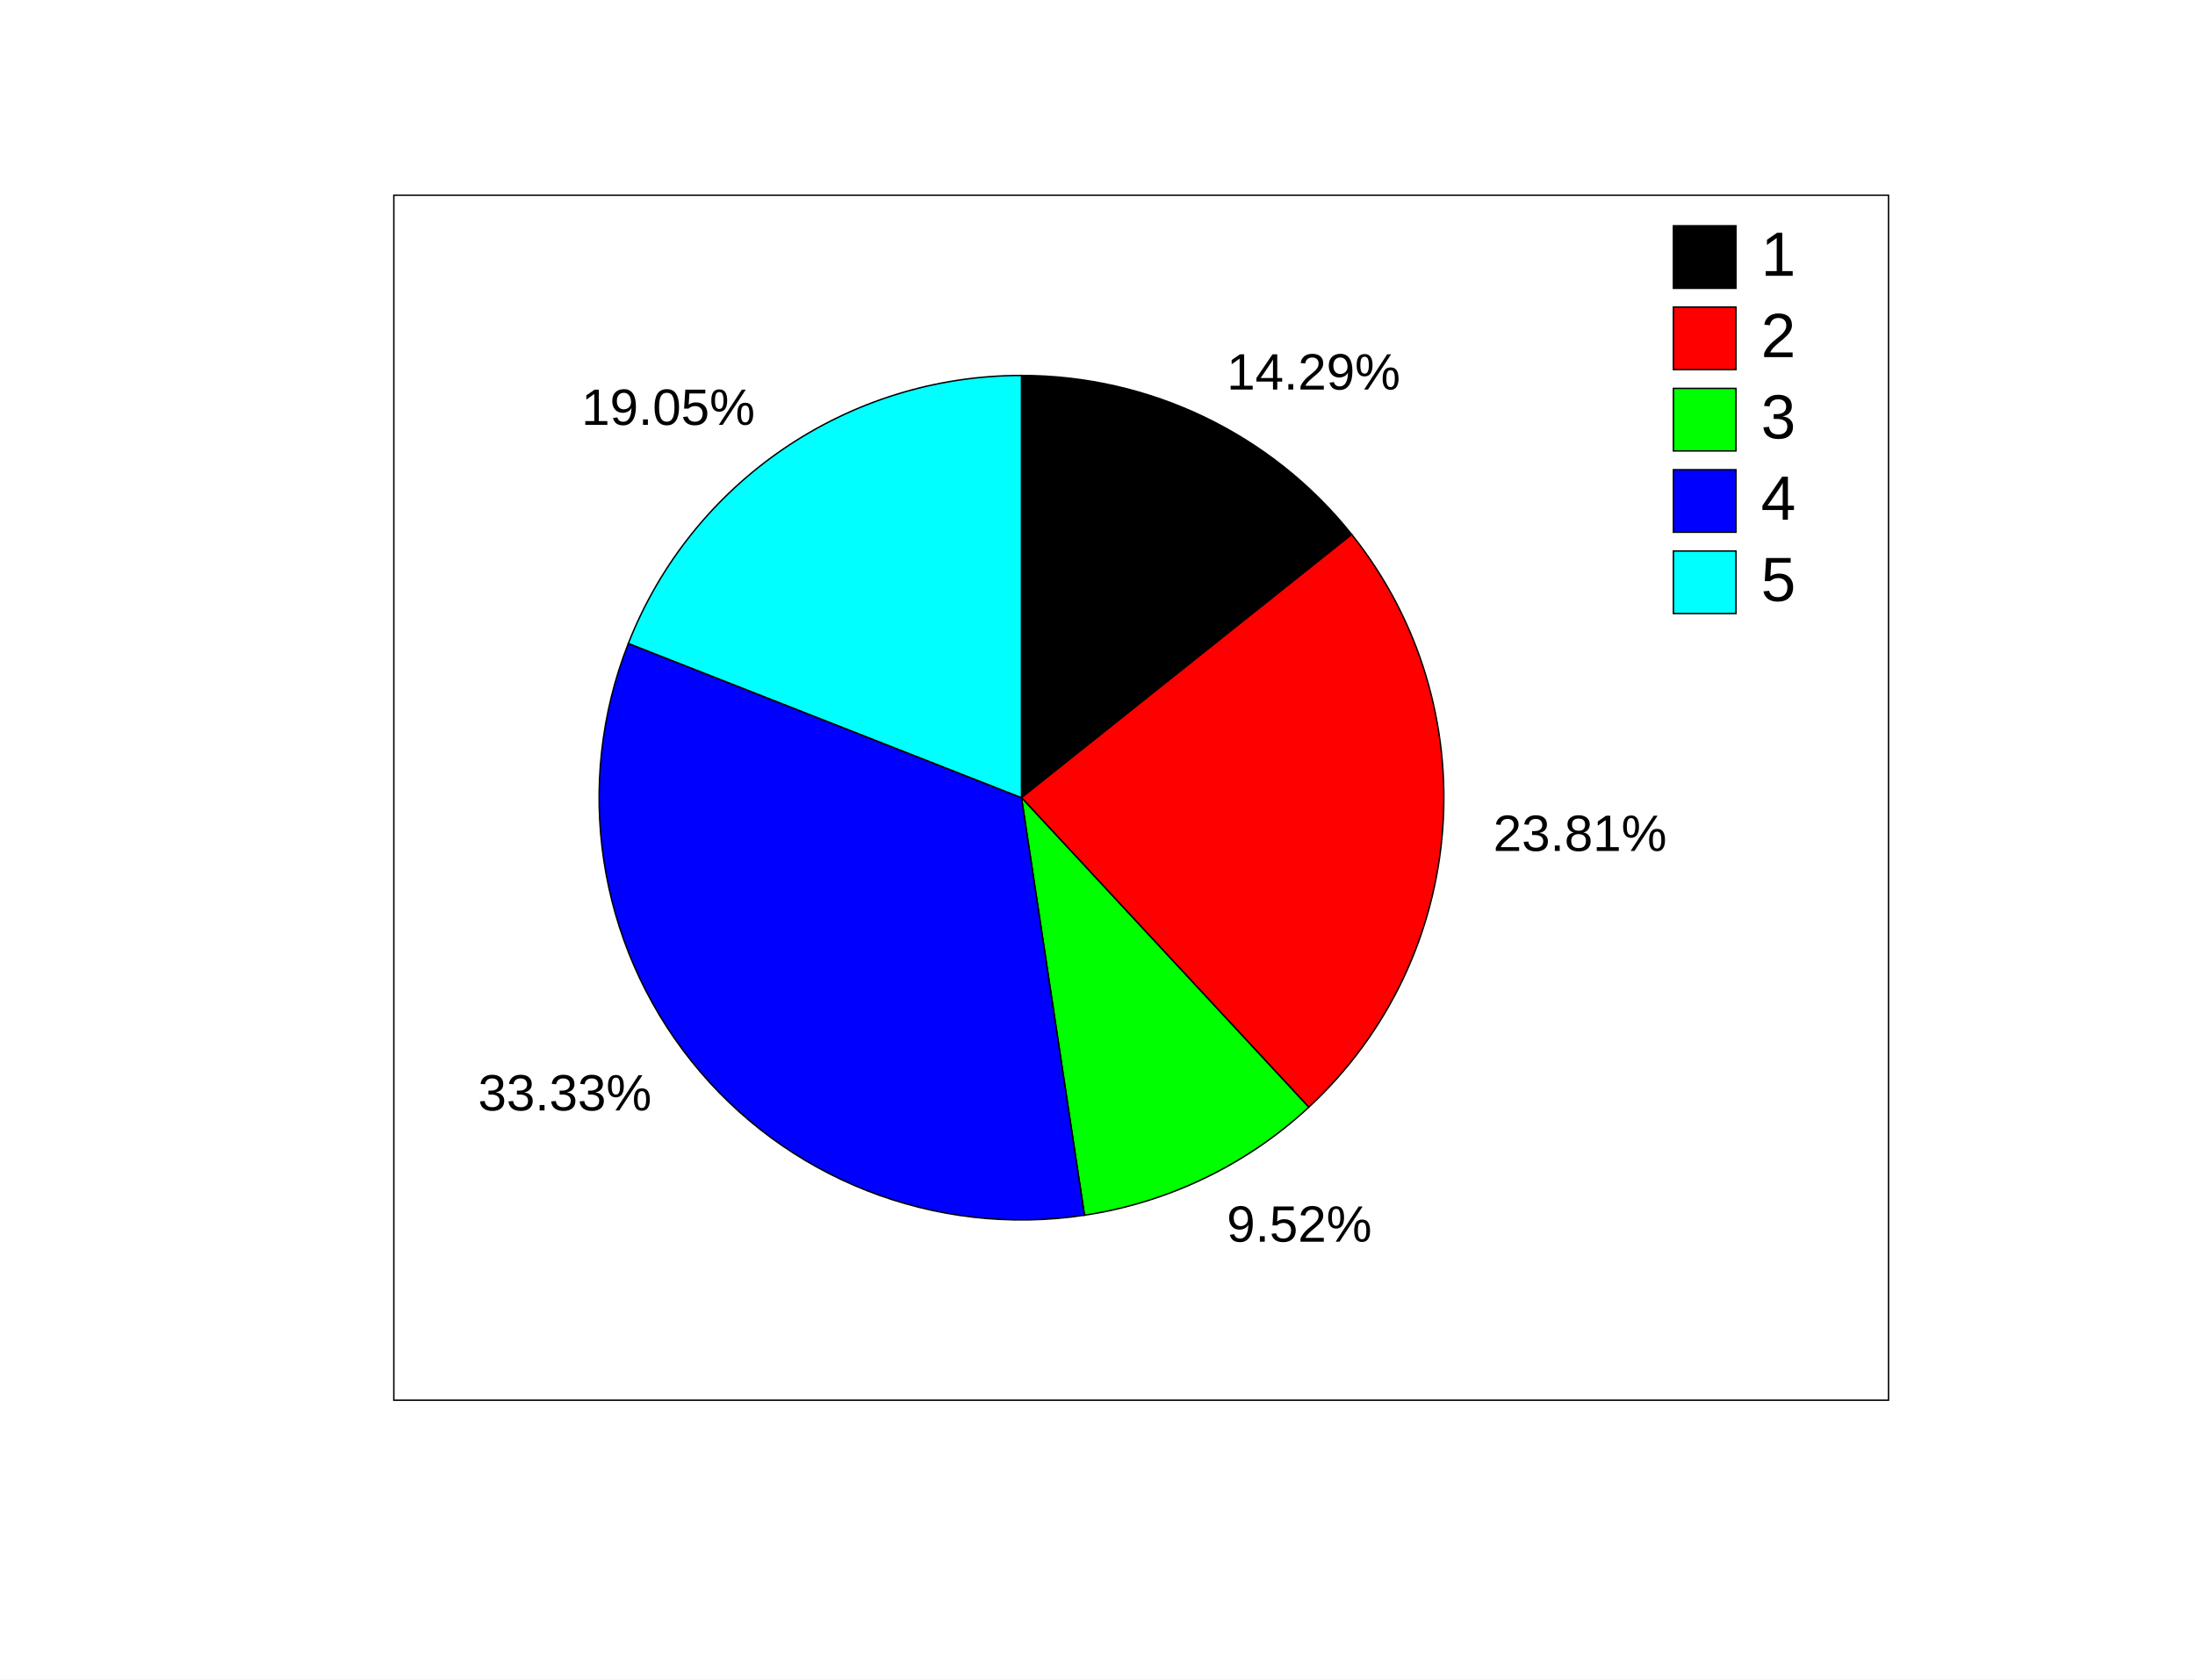
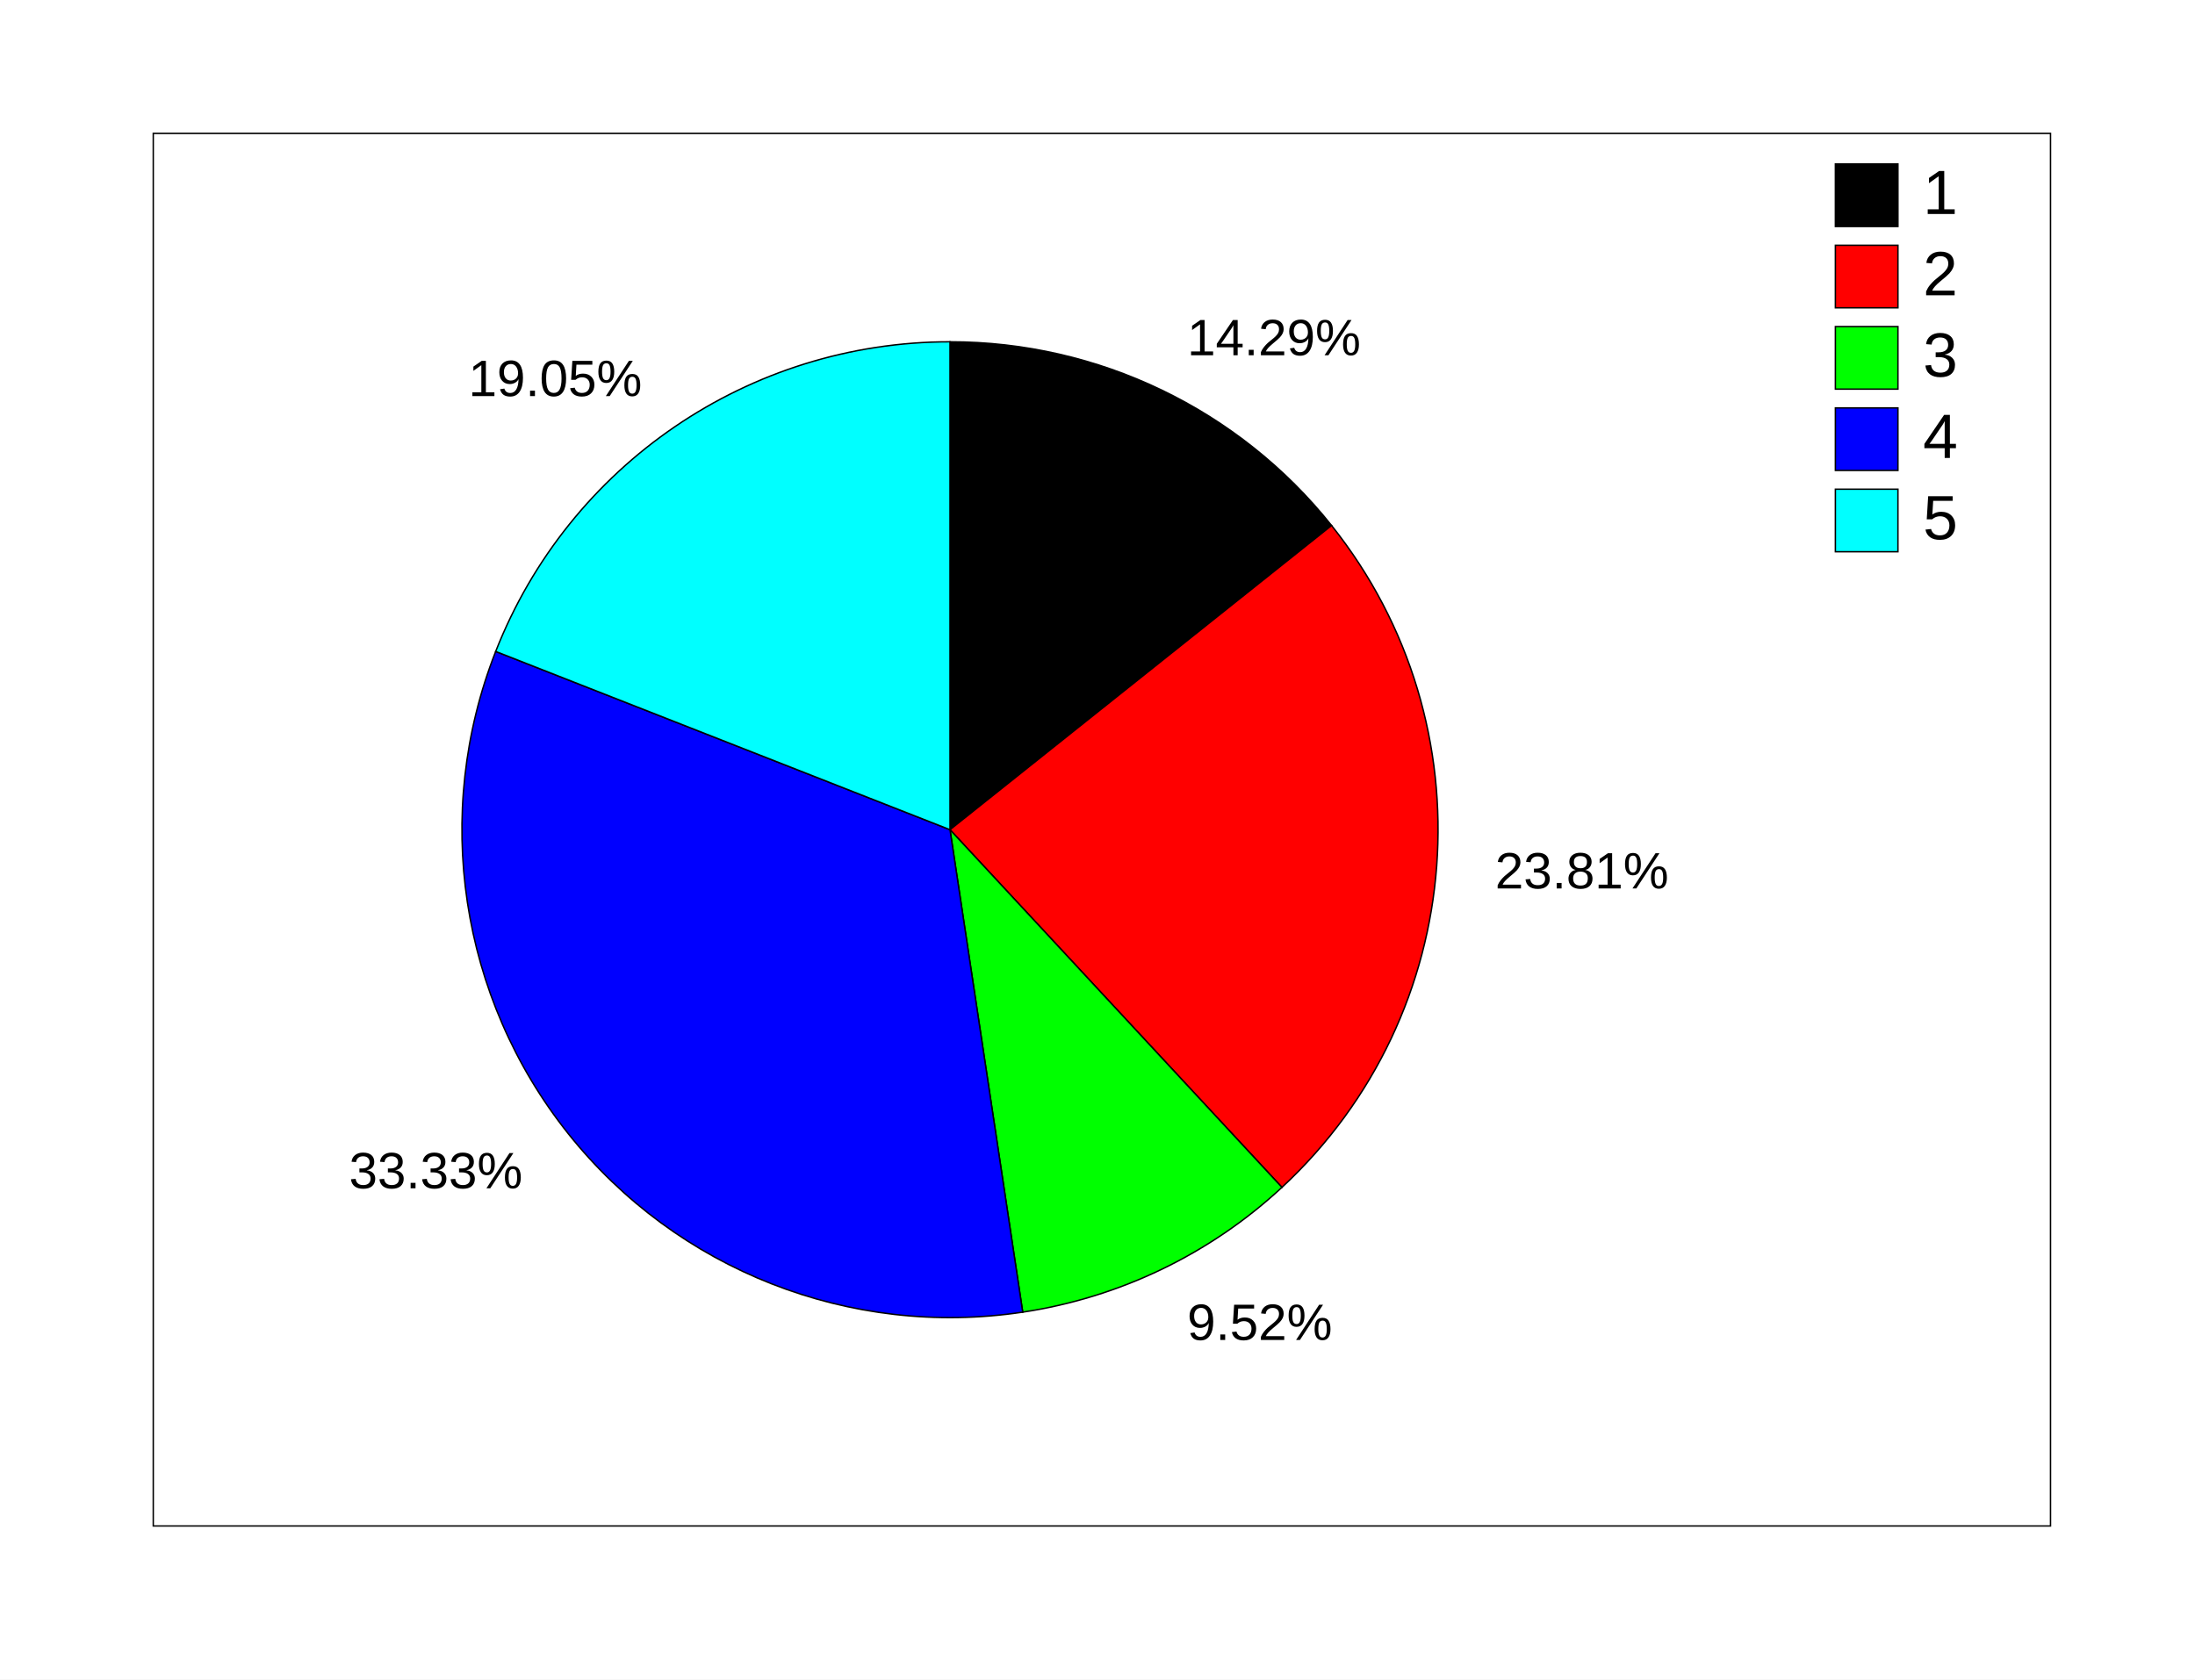
<svg xmlns="http://www.w3.org/2000/svg" width="771.84pt" height="590.76pt" viewBox="0 0 771.84 590.76">
  <rect x="0" y="0" width="771.84" height="590.76" fill="#FFFFFF" />
  <g id="layer0">
    <clipPath id="clip0">
-       <rect x="138.237" y="68.41" width="526.086" height="424.343" />
+       <rect x="53.643" y="46.67" width="667.642" height="490.331" />
    </clipPath>
    <g class="plots" clip-path="url(#clip0)">
-       <rect x="138.237" y="68.41" width="526.086" height="424.343" fill="none" stroke="#000000" stroke-width="1" />
-       <path d="M359.193 280.581L359.193 132.061A148.52 148.52 0 0 1 475.31 187.981Z" fill="#000000" stroke="#000000" stroke-width="0.5" />
-       <text x="431.366" y="137.012" font-family="'Arial', 'Liberation Sans', 'Helvetica', 'DejaVu Sans', sans-serif" font-size="18" fill="#000000">14.29%</text>
-       <path d="M359.193 280.581L475.31 187.981A148.52 148.52 0 0 1 460.212 389.454Z" fill="#FF0000" stroke="#000000" stroke-width="0.5" />
-       <text x="525.07" y="299.312" font-family="'Arial', 'Liberation Sans', 'Helvetica', 'DejaVu Sans', sans-serif" font-size="18" fill="#000000">23.81%</text>
-       <path d="M359.193 280.581L460.212 389.454A148.52 148.52 0 0 1 381.328 427.443Z" fill="#00FF00" stroke="#000000" stroke-width="0.5" />
-       <text x="431.366" y="436.751" font-family="'Arial', 'Liberation Sans', 'Helvetica', 'DejaVu Sans', sans-serif" font-size="18" fill="#000000">9.52%</text>
-       <path d="M359.193 280.581L381.328 427.443A148.52 148.52 0 0 1 220.939 226.321Z" fill="#0000FF" stroke="#000000" stroke-width="0.5" />
-       <text x="229.141" y="390.594" font-family="'Arial', 'Liberation Sans', 'Helvetica', 'DejaVu Sans', sans-serif" font-size="18" fill="#000000" text-anchor="end">33.33%</text>
-       <path d="M359.193 280.581L220.939 226.321A148.52 148.52 0 0 1 359.193 132.061Z" fill="#00FFFF" stroke="#000000" stroke-width="0.5" />
-       <text x="265.489" y="149.443" font-family="'Arial', 'Liberation Sans', 'Helvetica', 'DejaVu Sans', sans-serif" font-size="18" fill="#000000" text-anchor="end">19.05%</text>
-       <rect x="588.423" y="79.41" width="22" height="22" fill="#000000" stroke="#000000" stroke-width="0.5" />
-       <text x="619.223" y="97.01" font-family="'Arial', 'Liberation Sans', 'Helvetica', 'DejaVu Sans', sans-serif" font-size="22" fill="#000000">1</text>
-       <rect x="588.423" y="108.01" width="22" height="22" fill="#FF0000" stroke="#000000" stroke-width="0.5" />
-       <text x="619.223" y="125.61" font-family="'Arial', 'Liberation Sans', 'Helvetica', 'DejaVu Sans', sans-serif" font-size="22" fill="#000000">2</text>
-       <rect x="588.423" y="136.61" width="22" height="22" fill="#00FF00" stroke="#000000" stroke-width="0.5" />
-       <text x="619.223" y="154.21" font-family="'Arial', 'Liberation Sans', 'Helvetica', 'DejaVu Sans', sans-serif" font-size="22" fill="#000000">3</text>
-       <rect x="588.423" y="165.21" width="22" height="22" fill="#0000FF" stroke="#000000" stroke-width="0.5" />
-       <text x="619.223" y="182.81" font-family="'Arial', 'Liberation Sans', 'Helvetica', 'DejaVu Sans', sans-serif" font-size="22" fill="#000000">4</text>
-       <rect x="588.423" y="193.81" width="22" height="22" fill="#00FFFF" stroke="#000000" stroke-width="0.5" />
-       <text x="619.223" y="211.41" font-family="'Arial', 'Liberation Sans', 'Helvetica', 'DejaVu Sans', sans-serif" font-size="22" fill="#000000">5</text>
+       <rect x="53.643" y="46.67" width="667.642" height="490.331" fill="none" stroke="#000000" stroke-width="1" />
+       <path d="M334.052 291.835L334.052 120.22A171.616 171.616 0 0 1 468.227 184.835Z" fill="#000000" stroke="#000000" stroke-width="0.5" />
+       <text x="417.449" y="124.961" font-family="'Arial', 'Liberation Sans', 'Helvetica', 'DejaVu Sans', sans-serif" font-size="18" fill="#000000">14.29%</text>
+       <path d="M334.052 291.835L468.227 184.835A171.616 171.616 0 0 1 450.781 417.639Z" fill="#FF0000" stroke="#000000" stroke-width="0.5" />
+       <text x="525.725" y="312.499" font-family="'Arial', 'Liberation Sans', 'Helvetica', 'DejaVu Sans', sans-serif" font-size="18" fill="#000000">23.81%</text>
+       <path d="M334.052 291.835L450.781 417.639A171.616 171.616 0 0 1 359.63 461.534Z" fill="#00FF00" stroke="#000000" stroke-width="0.5" />
+       <text x="417.449" y="471.31" font-family="'Arial', 'Liberation Sans', 'Helvetica', 'DejaVu Sans', sans-serif" font-size="18" fill="#000000">9.52%</text>
+       <path d="M334.052 291.835L359.63 461.534A171.616 171.616 0 0 1 174.3 229.137Z" fill="#0000FF" stroke="#000000" stroke-width="0.5" />
+       <text x="183.777" y="417.976" font-family="'Arial', 'Liberation Sans', 'Helvetica', 'DejaVu Sans', sans-serif" font-size="18" fill="#000000" text-anchor="end">33.33%</text>
+       <path d="M334.052 291.835L174.3 229.137A171.616 171.616 0 0 1 334.052 120.22Z" fill="#00FFFF" stroke="#000000" stroke-width="0.5" />
+       <text x="225.777" y="139.324" font-family="'Arial', 'Liberation Sans', 'Helvetica', 'DejaVu Sans', sans-serif" font-size="18" fill="#000000" text-anchor="end">19.05%</text>
+       <rect x="645.384" y="57.67" width="22" height="22" fill="#000000" stroke="#000000" stroke-width="0.5" />
+       <text x="676.184" y="75.27" font-family="'Arial', 'Liberation Sans', 'Helvetica', 'DejaVu Sans', sans-serif" font-size="22" fill="#000000">1</text>
+       <rect x="645.384" y="86.27" width="22" height="22" fill="#FF0000" stroke="#000000" stroke-width="0.5" />
+       <text x="676.184" y="103.87" font-family="'Arial', 'Liberation Sans', 'Helvetica', 'DejaVu Sans', sans-serif" font-size="22" fill="#000000">2</text>
+       <rect x="645.384" y="114.87" width="22" height="22" fill="#00FF00" stroke="#000000" stroke-width="0.5" />
+       <text x="676.184" y="132.47" font-family="'Arial', 'Liberation Sans', 'Helvetica', 'DejaVu Sans', sans-serif" font-size="22" fill="#000000">3</text>
+       <rect x="645.384" y="143.47" width="22" height="22" fill="#0000FF" stroke="#000000" stroke-width="0.5" />
+       <text x="676.184" y="161.07" font-family="'Arial', 'Liberation Sans', 'Helvetica', 'DejaVu Sans', sans-serif" font-size="22" fill="#000000">4</text>
+       <rect x="645.384" y="172.07" width="22" height="22" fill="#00FFFF" stroke="#000000" stroke-width="0.5" />
+       <text x="676.184" y="189.67" font-family="'Arial', 'Liberation Sans', 'Helvetica', 'DejaVu Sans', sans-serif" font-size="22" fill="#000000">5</text>
    </g>
    <g class="overlay">
</g>
  </g>
</svg>
